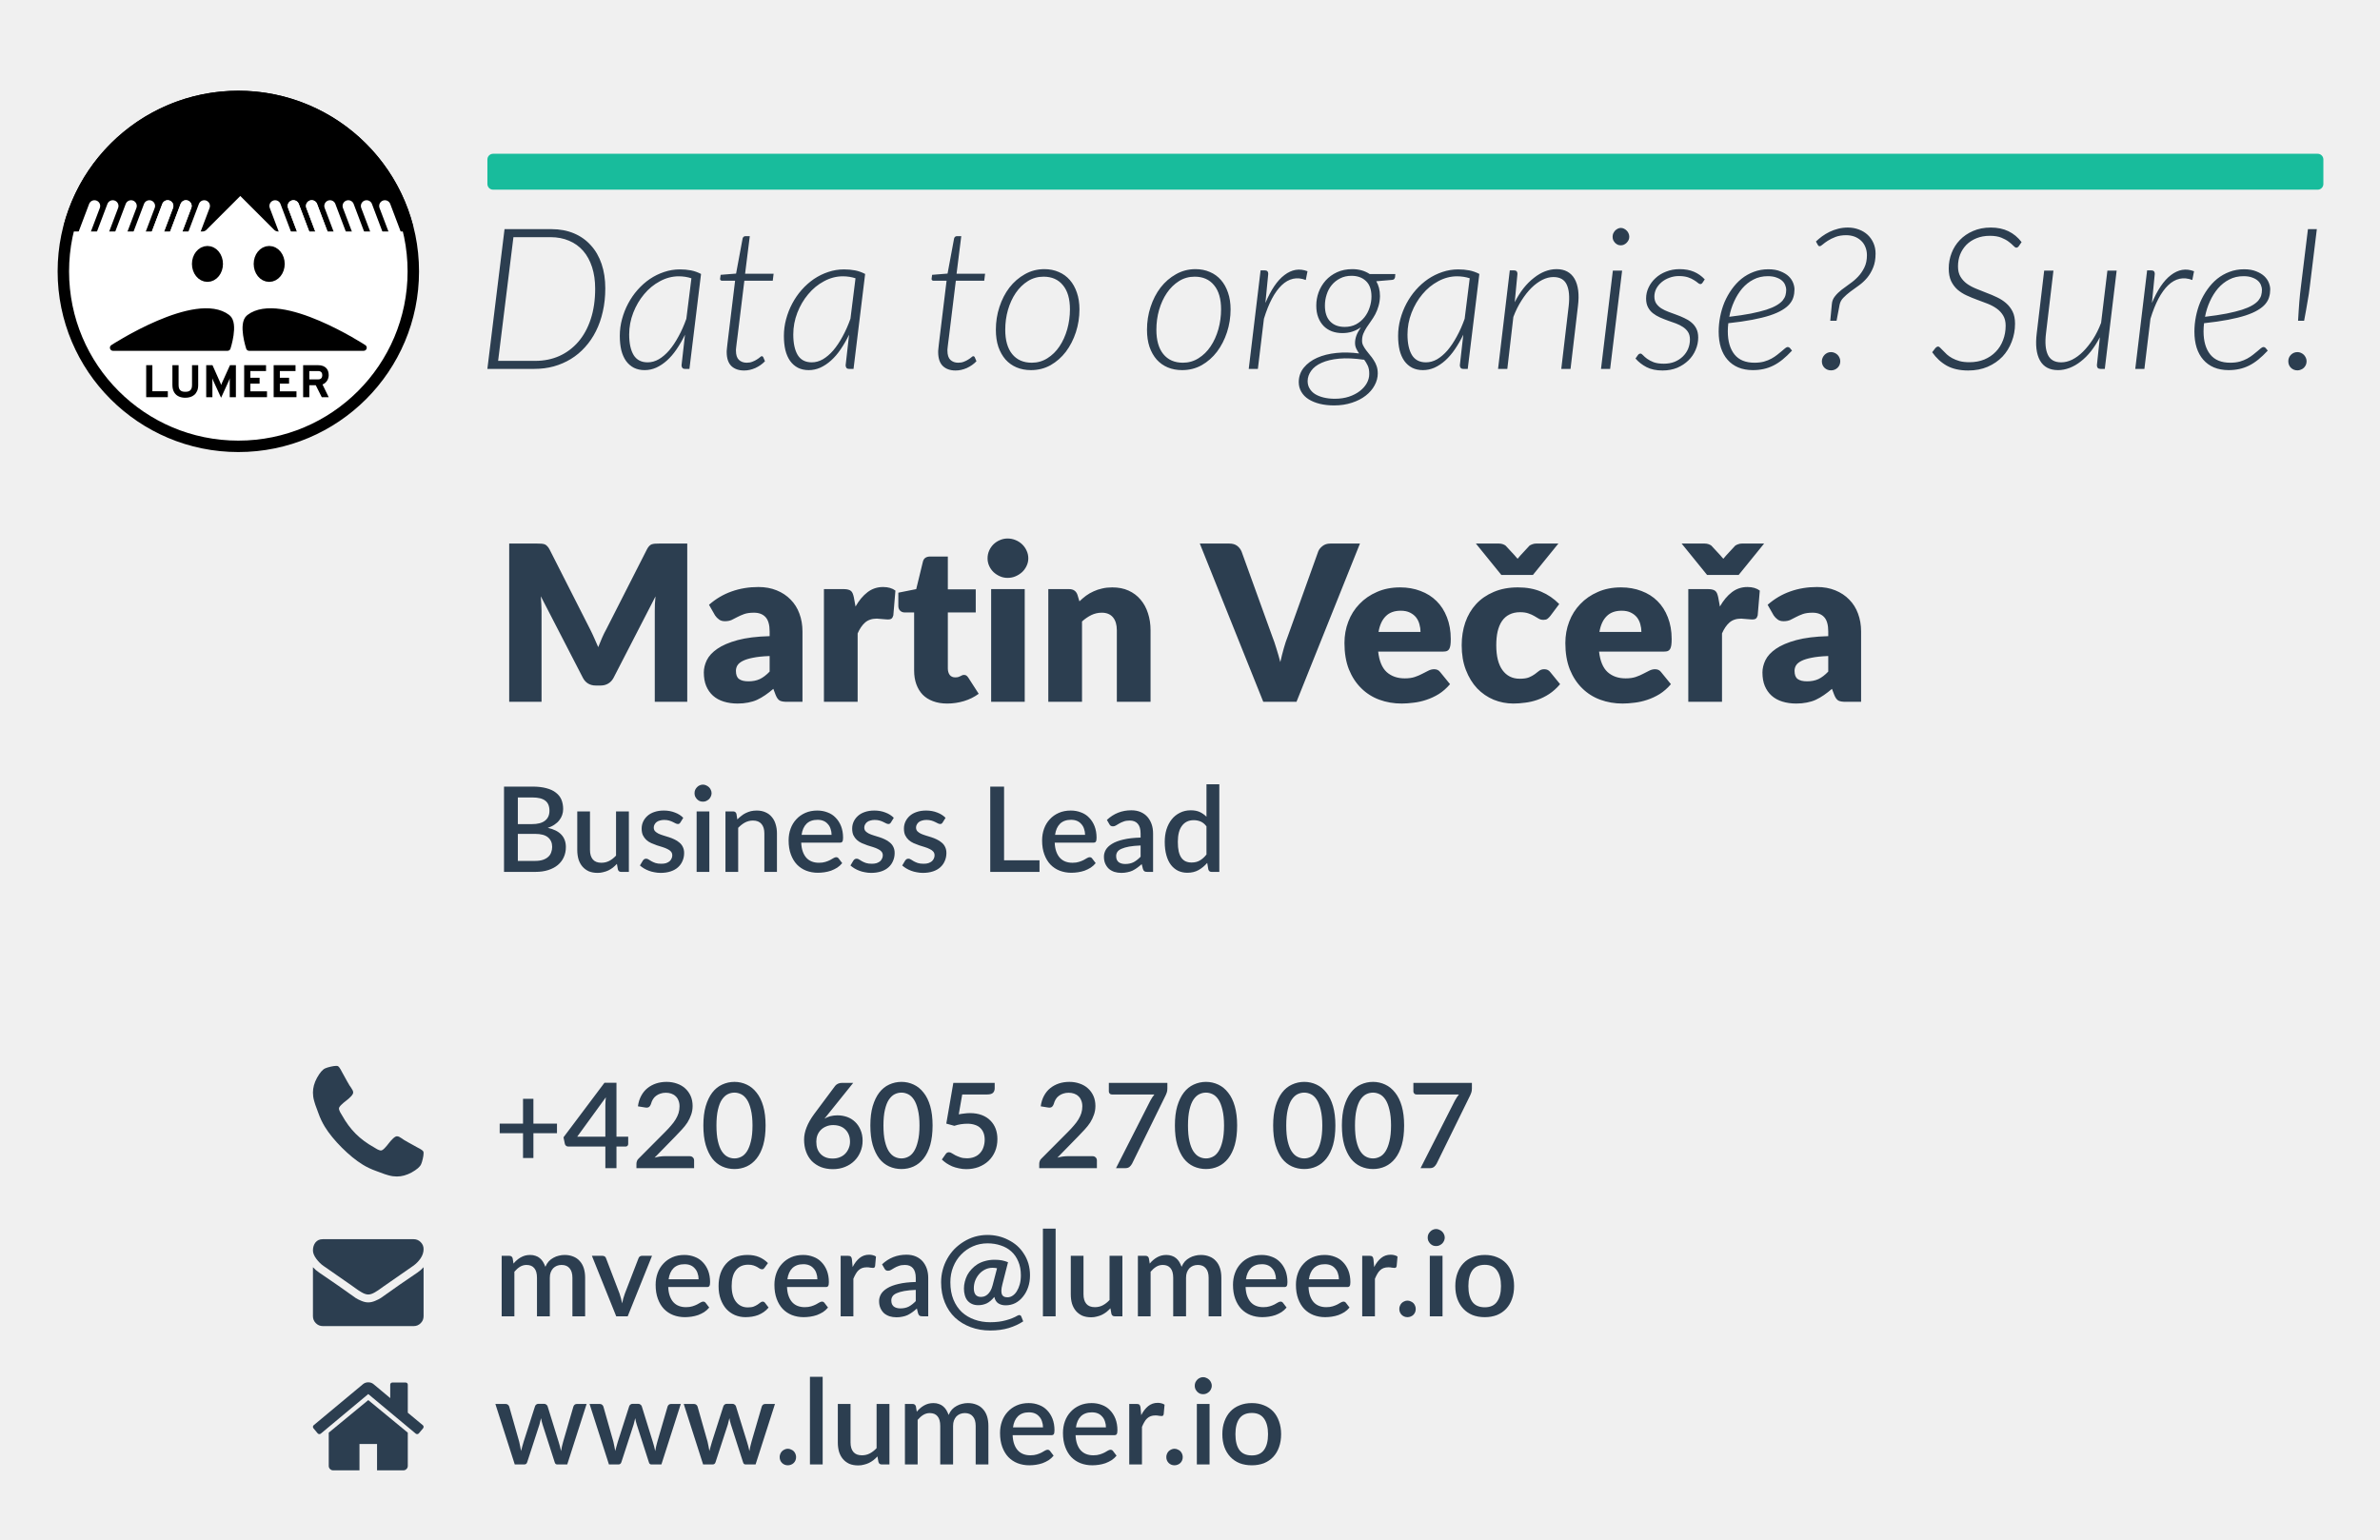
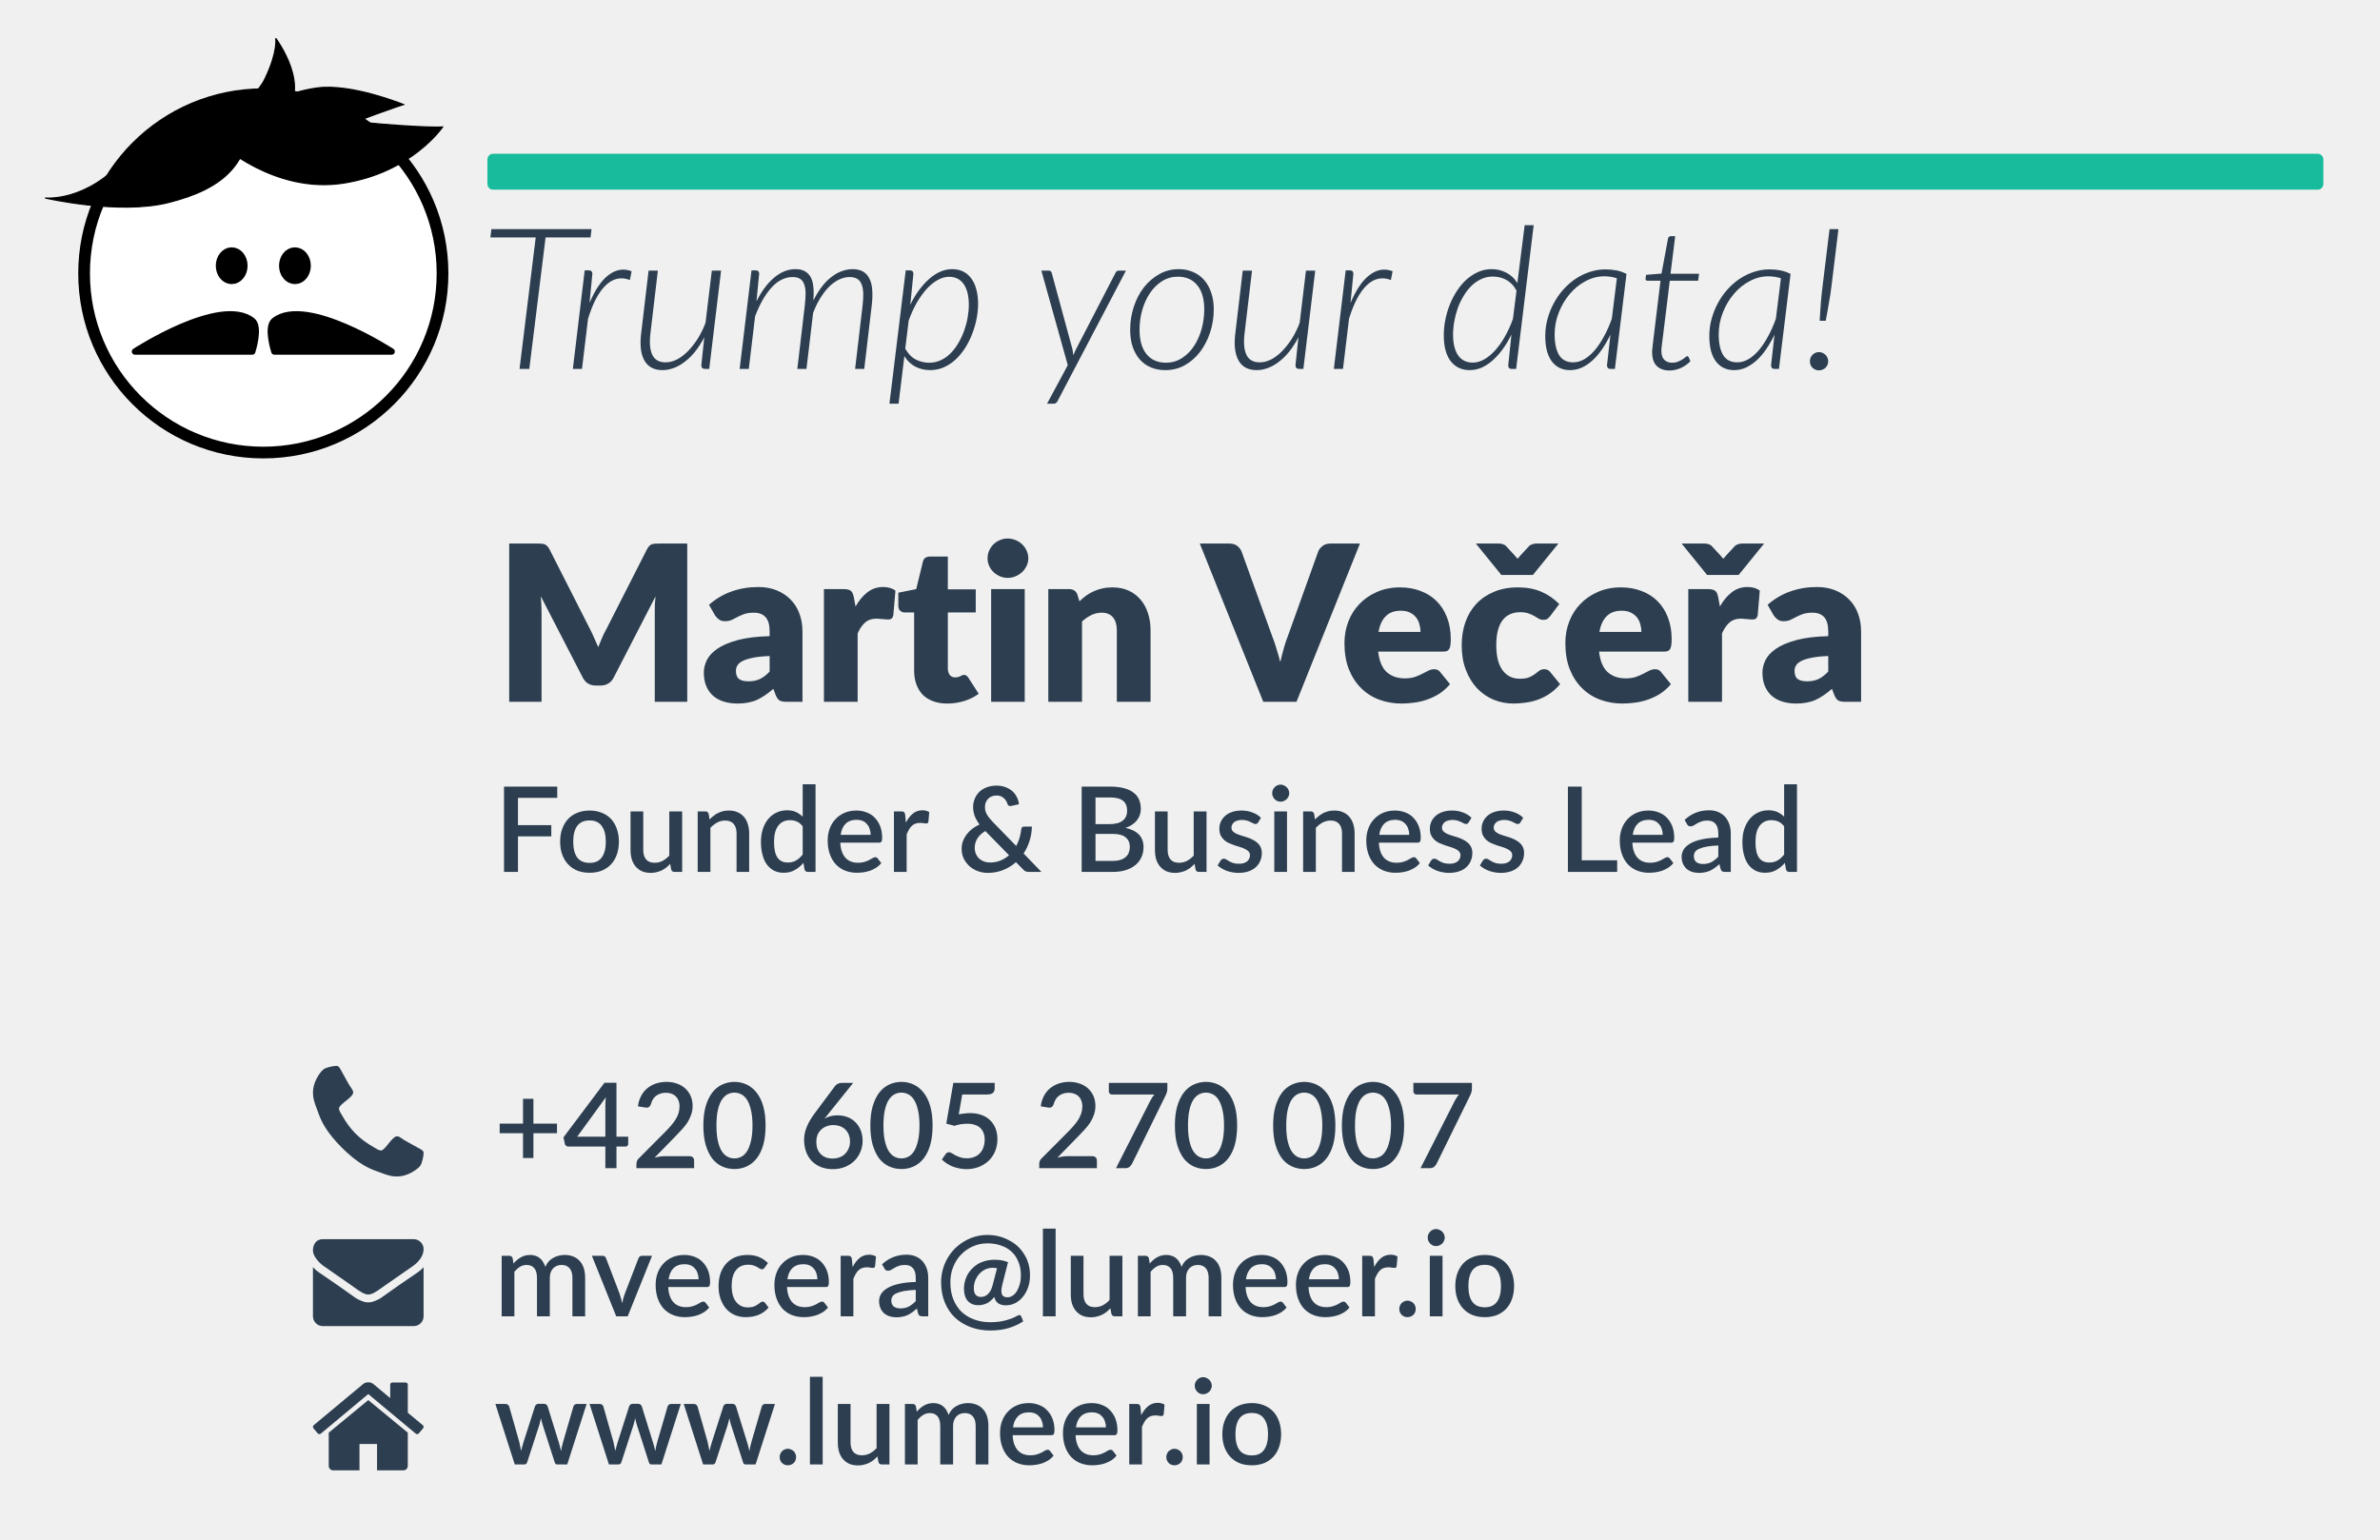
<svg xmlns="http://www.w3.org/2000/svg" width="85mm" height="55mm" viewBox="0 0 301.181 194.882" id="svg2" version="1.1">
  <defs id="defs4">
    <path d="m 290.539,-503.566 a 179.449,179.449 0 0 1 167.57,17.612 179.449,179.449 0 0 1 79.103,148.77 l -179.449,0 z" transform="scale(1,-1)" id="circle5539-6" style="fill:none;fill-opacity:1;stroke:none;stroke-width:11.726;stroke-linecap:round;stroke-linejoin:round;stroke-miterlimit:4;stroke-dasharray:none;stroke-opacity:1" />
    <path d="M 192.922,303.418 A 169.086,169.086 0 0 1 376.735,173.151 169.086,169.086 0 0 1 526.826,341.167 l -169.086,0 z" id="path4188" style="opacity:1;fill:none;stroke:none;stroke-width:5.772;stroke-miterlimit:4;stroke-dasharray:none;stroke-dashoffset:0;stroke-opacity:1" />
  </defs>
  <g id="layer1" transform="translate(0,-857.4803)">
-     <g id="g5705" transform="matrix(0.1446908,0,0,0.1446908,23.37951,756.537)">
-       <g id="g4499" transform="translate(-505.1884,772.163)">
-         <circle style="fill:#ffffff;fill-opacity:1;stroke:#000000;stroke-width:10;stroke-linecap:round;stroke-linejoin:round;stroke-miterlimit:4;stroke-dasharray:none;stroke-opacity:1" id="circle4501" cx="552.047" cy="162.898" r="153.038" />
-         <path style="fill:#000000;fill-opacity:1;stroke:#000000;stroke-width:10;stroke-linecap:round;stroke-linejoin:round;stroke-miterlimit:4;stroke-dasharray:none;stroke-opacity:1" d="m 551.982,9.859 a 153.038,153.038 0 0 0 -147.562,113.137 l 116.193,0 33.154,-33.154 33.154,33.154 112.754,0 A 153.038,153.038 0 0 0 551.982,9.859 Z" id="path4503" />
-         <g id="g4505" transform="translate(267.9044,-296)">
-           <ellipse ry="10.714" rx="8.571" cy="452.362" cx="257.143" id="ellipse4507" style="fill:#000000;fill-opacity:1;stroke:#000000;stroke-width:10;stroke-linecap:round;stroke-linejoin:round;stroke-miterlimit:4;stroke-dasharray:none;stroke-opacity:1" />
-           <ellipse style="fill:#000000;fill-opacity:1;stroke:#000000;stroke-width:10;stroke-linecap:round;stroke-linejoin:round;stroke-miterlimit:4;stroke-dasharray:none;stroke-opacity:1" id="ellipse4509" cx="311.143" cy="452.362" rx="8.571" ry="10.714" />
-         </g>
-         <g id="g4511" transform="translate(376.9446,-92.42857)" style="fill:#ffffff;fill-opacity:1;stroke:#ffffff;stroke-opacity:1">
-           <path id="path4513" d="m 39.286,224.505 10,-26.429" style="fill:#ffffff;fill-opacity:1;fill-rule:evenodd;stroke:#ffffff;stroke-width:10;stroke-linecap:round;stroke-linejoin:round;stroke-miterlimit:4;stroke-dasharray:none;stroke-opacity:1" />
-           <path style="fill:#ffffff;fill-opacity:1;fill-rule:evenodd;stroke:#ffffff;stroke-width:10;stroke-linecap:round;stroke-linejoin:round;stroke-miterlimit:4;stroke-dasharray:none;stroke-opacity:1" d="m 55.286,224.505 10,-26.429" id="path4515" />
-           <path id="path4517" d="m 71.286,224.505 10,-26.429" style="fill:#ffffff;fill-opacity:1;fill-rule:evenodd;stroke:#ffffff;stroke-width:10;stroke-linecap:round;stroke-linejoin:round;stroke-miterlimit:4;stroke-dasharray:none;stroke-opacity:1" />
-         </g>
-         <g style="fill:#ffffff;fill-opacity:1;stroke:#ffffff;stroke-opacity:1" transform="translate(424.9446,-92.42857)" id="g4519">
-           <path style="fill:#ffffff;fill-opacity:1;fill-rule:evenodd;stroke:#ffffff;stroke-width:10;stroke-linecap:round;stroke-linejoin:round;stroke-miterlimit:4;stroke-dasharray:none;stroke-opacity:1" d="m 39.286,224.505 10,-26.429" id="path4521" />
-           <path id="path4523" d="m 55.286,224.505 10,-26.429" style="fill:#ffffff;fill-opacity:1;fill-rule:evenodd;stroke:#ffffff;stroke-width:10;stroke-linecap:round;stroke-linejoin:round;stroke-miterlimit:4;stroke-dasharray:none;stroke-opacity:1" />
-           <path style="fill:#ffffff;fill-opacity:1;fill-rule:evenodd;stroke:#ffffff;stroke-width:10;stroke-linecap:round;stroke-linejoin:round;stroke-miterlimit:4;stroke-dasharray:none;stroke-opacity:1" d="m 71.286,224.505 10,-26.429" id="path4525" />
-         </g>
-         <g id="g4527" transform="translate(440.9446,-92.42857)" style="fill:#ffffff;fill-opacity:1;stroke:#ffffff;stroke-opacity:1">
-           <path id="path4529" d="m 39.286,224.505 10,-26.429" style="fill:#ffffff;fill-opacity:1;fill-rule:evenodd;stroke:#ffffff;stroke-width:10;stroke-linecap:round;stroke-linejoin:round;stroke-miterlimit:4;stroke-dasharray:none;stroke-opacity:1" />
-           <path style="fill:#ffffff;fill-opacity:1;fill-rule:evenodd;stroke:#ffffff;stroke-width:10;stroke-linecap:round;stroke-linejoin:round;stroke-miterlimit:4;stroke-dasharray:none;stroke-opacity:1" d="m 55.286,224.505 10,-26.429" id="path4531" />
-           <path id="path4533" d="m 71.286,224.505 10,-26.429" style="fill:#ffffff;fill-opacity:1;fill-rule:evenodd;stroke:#ffffff;stroke-width:10;stroke-linecap:round;stroke-linejoin:round;stroke-miterlimit:4;stroke-dasharray:none;stroke-opacity:1" />
-         </g>
-         <g style="fill:#ffffff;fill-opacity:1;stroke:#ffffff;stroke-opacity:1" transform="matrix(-1,0,0,1,729.516,-92.42857)" id="g4535">
-           <path style="fill:#ffffff;fill-opacity:1;fill-rule:evenodd;stroke:#ffffff;stroke-width:10;stroke-linecap:round;stroke-linejoin:round;stroke-miterlimit:4;stroke-dasharray:none;stroke-opacity:1" d="m 39.286,224.505 10,-26.429" id="path4537" />
-           <path id="path4539" d="m 55.286,224.505 10,-26.429" style="fill:#ffffff;fill-opacity:1;fill-rule:evenodd;stroke:#ffffff;stroke-width:10;stroke-linecap:round;stroke-linejoin:round;stroke-miterlimit:4;stroke-dasharray:none;stroke-opacity:1" />
-           <path style="fill:#ffffff;fill-opacity:1;fill-rule:evenodd;stroke:#ffffff;stroke-width:10;stroke-linecap:round;stroke-linejoin:round;stroke-miterlimit:4;stroke-dasharray:none;stroke-opacity:1" d="m 71.286,224.505 10,-26.429" id="path4541" />
-         </g>
-         <g id="g4543" transform="matrix(-1,0,0,1,681.516,-92.42857)" style="fill:#ffffff;fill-opacity:1;stroke:#ffffff;stroke-opacity:1">
-           <path id="path4545" d="m 39.286,224.505 10,-26.429" style="fill:#ffffff;fill-opacity:1;fill-rule:evenodd;stroke:#ffffff;stroke-width:10;stroke-linecap:round;stroke-linejoin:round;stroke-miterlimit:4;stroke-dasharray:none;stroke-opacity:1" />
-           <path style="fill:#ffffff;fill-opacity:1;fill-rule:evenodd;stroke:#ffffff;stroke-width:10;stroke-linecap:round;stroke-linejoin:round;stroke-miterlimit:4;stroke-dasharray:none;stroke-opacity:1" d="m 55.286,224.505 10,-26.429" id="path4547" />
-           <path id="path4549" d="m 71.286,224.505 10,-26.429" style="fill:#ffffff;fill-opacity:1;fill-rule:evenodd;stroke:#ffffff;stroke-width:10;stroke-linecap:round;stroke-linejoin:round;stroke-miterlimit:4;stroke-dasharray:none;stroke-opacity:1" />
-         </g>
-         <g style="fill:#ffffff;fill-opacity:1;stroke:#ffffff;stroke-opacity:1" transform="matrix(-1,0,0,1,665.516,-92.42857)" id="g4551">
-           <path style="fill:#ffffff;fill-opacity:1;fill-rule:evenodd;stroke:#ffffff;stroke-width:10;stroke-linecap:round;stroke-linejoin:round;stroke-miterlimit:4;stroke-dasharray:none;stroke-opacity:1" d="m 39.286,224.505 10,-26.429" id="path4553" />
-           <path id="path4555" d="m 55.286,224.505 10,-26.429" style="fill:#ffffff;fill-opacity:1;fill-rule:evenodd;stroke:#ffffff;stroke-width:10;stroke-linecap:round;stroke-linejoin:round;stroke-miterlimit:4;stroke-dasharray:none;stroke-opacity:1" />
-           <path style="fill:#ffffff;fill-opacity:1;fill-rule:evenodd;stroke:#ffffff;stroke-width:10;stroke-linecap:round;stroke-linejoin:round;stroke-miterlimit:4;stroke-dasharray:none;stroke-opacity:1" d="m 71.286,224.505 10,-26.429" id="path4557" />
-         </g>
-         <g transform="translate(166.5111,144)" style="font-style:normal;font-weight:normal;font-size:40px;line-height:125%;font-family:sans-serif;letter-spacing:0px;word-spacing:0px;fill:#000000;fill-opacity:1;stroke:none;stroke-width:5;stroke-linecap:butt;stroke-linejoin:miter;stroke-miterlimit:4;stroke-dasharray:none;stroke-opacity:1" id="flowRoot4559">
-           <path d="m 304.95,128.944 0,-28.008 5.41,0 0,22.812 13.516,0 0,5.195 -18.926,0 z" style="font-style:normal;font-variant:normal;font-weight:bold;font-stretch:normal;font-family:Overpass;-inkscape-font-specification:'Overpass Bold';text-align:center;text-anchor:middle;stroke-width:5;stroke-miterlimit:4;stroke-dasharray:none" id="path8021" />
-           <path d="m 339.169,129.433 q -1.426,0 -2.832,-0.254 -1.387,-0.234 -2.637,-0.781 -1.25,-0.547 -2.324,-1.406 -1.055,-0.879 -1.836,-2.129 -0.781,-1.25 -1.23,-2.891 -0.43,-1.641 -0.43,-3.75 l 0,-17.285 5.41,0 0,17.285 q 0,1.738 0.391,2.91 0.41,1.152 1.172,1.836 0.762,0.684 1.855,0.977 1.094,0.273 2.461,0.273 1.348,0 2.422,-0.273 1.094,-0.293 1.855,-0.977 0.781,-0.684 1.191,-1.836 0.41,-1.172 0.41,-2.91 l 0,-17.285 5.391,0 0,17.285 q 0,3.125 -0.938,5.273 -0.938,2.129 -2.52,3.457 -1.562,1.309 -3.594,1.895 -2.031,0.586 -4.219,0.586 z" style="font-style:normal;font-variant:normal;font-weight:bold;font-stretch:normal;font-family:Overpass;-inkscape-font-specification:'Overpass Bold';text-align:center;text-anchor:middle;stroke-width:5;stroke-miterlimit:4;stroke-dasharray:none" id="path8023" />
-           <path d="m 378.017,128.944 0,-14.395 q 0,-0.234 0,-0.547 0.019,-0.312 0.019,-0.625 0.019,-0.332 0.019,-0.605 0.019,-0.273 0.039,-0.43 -0.215,0.664 -0.43,1.191 -0.195,0.527 -0.41,1.016 l -6.797,14.883 -6.836,-14.883 q -0.215,-0.488 -0.43,-1.016 -0.195,-0.527 -0.41,-1.191 0.019,0.156 0.019,0.43 0.019,0.273 0.019,0.605 0.019,0.312 0.019,0.625 0.019,0.312 0.019,0.547 l 0,14.395 -5.41,0 0,-28.008 5.488,0 6.875,15.449 q 0.215,0.508 0.391,0.977 0.176,0.449 0.332,0.938 0.156,-0.488 0.332,-0.938 0.176,-0.469 0.391,-0.977 l 6.992,-15.449 5.156,0 0,28.008 -5.391,0 z" style="font-style:normal;font-variant:normal;font-weight:bold;font-stretch:normal;font-family:Overpass;-inkscape-font-specification:'Overpass Bold';text-align:center;text-anchor:middle;stroke-width:5;stroke-miterlimit:4;stroke-dasharray:none" id="path8025" />
-           <path d="m 390.653,128.944 0,-28.008 19.121,0 0,5.137 -13.711,0 0,5.879 8.066,0 0,5.117 -8.066,0 0,6.758 14.551,0 0,5.117 -19.961,0 z" style="font-style:normal;font-variant:normal;font-weight:bold;font-stretch:normal;font-family:Overpass;-inkscape-font-specification:'Overpass Bold';text-align:center;text-anchor:middle;stroke-width:5;stroke-miterlimit:4;stroke-dasharray:none" id="path8027" />
-           <path d="m 416.435,128.944 0,-28.008 19.121,0 0,5.137 -13.711,0 0,5.879 8.066,0 0,5.117 -8.066,0 0,6.758 14.551,0 0,5.117 -19.961,0 z" style="font-style:normal;font-variant:normal;font-weight:bold;font-stretch:normal;font-family:Overpass;-inkscape-font-specification:'Overpass Bold';text-align:center;text-anchor:middle;stroke-width:5;stroke-miterlimit:4;stroke-dasharray:none" id="path8029" />
-           <path d="m 442.216,128.944 0,-28.008 13.008,0 q 2.656,0 4.434,0.742 1.797,0.723 2.891,1.934 1.094,1.211 1.562,2.793 0.469,1.582 0.469,3.301 0,1.191 -0.352,2.422 -0.332,1.211 -1.016,2.305 -0.684,1.094 -1.699,1.992 -1.016,0.879 -2.363,1.367 l 5.43,11.152 -6.074,0 -5.234,-10.449 -5.645,0 0,10.449 -5.41,0 z m 13.086,-15.566 q 1.035,0 1.738,-0.293 0.703,-0.312 1.133,-0.82 0.43,-0.508 0.605,-1.172 0.195,-0.664 0.195,-1.387 0,-0.664 -0.176,-1.309 -0.156,-0.664 -0.566,-1.172 -0.41,-0.527 -1.133,-0.84 -0.703,-0.312 -1.797,-0.312 l -7.676,0 0,7.305 7.676,0 z" style="font-style:normal;font-variant:normal;font-weight:bold;font-stretch:normal;font-family:Overpass;-inkscape-font-specification:'Overpass Bold';text-align:center;text-anchor:middle;stroke-width:5;stroke-miterlimit:4;stroke-dasharray:none" id="path8031" />
-         </g>
-         <g transform="translate(-108.5925,-182)" id="g4567">
-           <path id="path4569" d="m 670.088,411.658 100.153,0 c 0,0 -72.712,-47.428 -100.075,-26.414 -6.983,5.363 -0.078,26.414 -0.078,26.414 z" style="fill:#000000;fill-opacity:1;fill-rule:evenodd;stroke:#000000;stroke-width:5.418;stroke-linecap:round;stroke-linejoin:round;stroke-miterlimit:4;stroke-dasharray:none;stroke-opacity:1" />
-           <path style="fill:#000000;fill-opacity:1;fill-rule:evenodd;stroke:#000000;stroke-width:5.418;stroke-linecap:round;stroke-linejoin:round;stroke-miterlimit:4;stroke-dasharray:none;stroke-opacity:1" d="m 651.191,411.658 -100.153,0 c 0,0 72.712,-47.428 100.075,-26.414 6.983,5.363 0.078,26.414 0.078,26.414 z" id="path4571" />
-         </g>
-       </g>
-       <path style="opacity:1;fill:none;stroke:none;stroke-width:5.772;stroke-miterlimit:4;stroke-dasharray:none;stroke-dashoffset:0;stroke-opacity:1" id="path4585" d="M -117.981,901.295 A 169.086,169.086 0 0 1 65.832,771.028 169.086,169.086 0 0 1 215.923,939.044 l -169.086,0 z" />
-       <path style="fill:none;fill-opacity:1;stroke:none;stroke-width:11.726;stroke-linecap:round;stroke-linejoin:round;stroke-miterlimit:4;stroke-dasharray:none;stroke-opacity:1" id="path4587" transform="scale(1,-1)" d="m -20.364,-1101.443 a 179.449,179.449 0 0 1 167.57,17.612 179.449,179.449 0 0 1 79.103,148.77 l -179.449,0 z" />
-     </g>
    <g id="g5752" transform="translate(0,9.00001)">
      <rect ry="0.721" y="867.943" x="61.68" height="4.546" width="232.335" id="rect5746" style="opacity:1;fill:#18bc9c;fill-opacity:1;stroke:none;stroke-width:2.68;stroke-miterlimit:4;stroke-dasharray:none;stroke-dashoffset:0;stroke-opacity:1" />
-       <text id="text5748" y="895.171" x="60.13" style="font-style:normal;font-weight:normal;font-size:25px;line-height:125%;font-family:sans-serif;letter-spacing:0px;word-spacing:0px;fill:#2c3e50;fill-opacity:1;stroke:none;stroke-width:1px;stroke-linecap:butt;stroke-linejoin:miter;stroke-opacity:1;" xml:space="preserve">
-         <tspan style="font-style:italic;font-variant:normal;font-weight:300;font-stretch:normal;font-size:25px;font-family:Lato;-inkscape-font-specification:'Lato Light Italic';fill:#2c3e50;fill-opacity:1;" y="895.171" x="60.13" id="tspan5750">Data to organise? Sure!</tspan>
+       <text id="text5748" y="895.171" x="60.635" style="font-style:normal;font-weight:normal;font-size:25px;line-height:125%;font-family:sans-serif;letter-spacing:0px;word-spacing:0px;fill:#2c3e50;fill-opacity:1;stroke:none;stroke-width:1px;stroke-linecap:butt;stroke-linejoin:miter;stroke-opacity:1" xml:space="preserve">
+         <tspan style="font-style:italic;font-variant:normal;font-weight:300;font-stretch:normal;font-size:25px;font-family:Lato;-inkscape-font-specification:'Lato Light Italic';fill:#2c3e50;fill-opacity:1" y="895.171" x="60.635" id="tspan5750">Trump your data!</tspan>
      </text>
    </g>
    <text xml:space="preserve" style="font-style:normal;font-weight:normal;font-size:40px;line-height:125%;font-family:sans-serif;letter-spacing:0px;word-spacing:0px;fill:#2c3e50;fill-opacity:1;stroke:none;stroke-width:1px;stroke-linecap:butt;stroke-linejoin:miter;stroke-opacity:1" x="62.501" y="946.316" id="text5757">
      <tspan id="tspan5759" x="62.501" y="946.316" style="font-style:normal;font-variant:normal;font-weight:900;font-stretch:normal;font-size:27.5px;font-family:Lato;-inkscape-font-specification:'Lato Heavy';fill:#2c3e50;fill-opacity:1">Martin Večeřa</tspan>
-       <tspan x="62.501" y="967.84" style="font-style:normal;font-variant:normal;font-weight:600;font-stretch:normal;font-size:15px;font-family:Lato;-inkscape-font-specification:'Lato Semi-Bold';fill:#2c3e50;fill-opacity:1" id="tspan5769">Business Lead</tspan>
+       <tspan x="62.501" y="967.84" style="font-style:normal;font-variant:normal;font-weight:600;font-stretch:normal;font-size:15px;font-family:Lato;-inkscape-font-specification:'Lato Semi-Bold';fill:#2c3e50;fill-opacity:1" id="tspan5769">Founder &amp; Business Lead</tspan>
      <tspan x="62.501" y="986.59" id="tspan5761" style="font-style:normal;font-variant:normal;font-weight:600;font-stretch:normal;font-size:15px;font-family:Lato;-inkscape-font-specification:'Lato Semi-Bold';fill:#2c3e50;fill-opacity:1" />
      <tspan x="62.501" y="1005.34" style="font-style:normal;font-variant:normal;font-weight:600;font-stretch:normal;font-size:15px;font-family:Lato;-inkscape-font-specification:'Lato Semi-Bold';fill:#2c3e50;fill-opacity:1" id="tspan8018">+420 605 270 007</tspan>
      <tspan x="62.501" y="1024.09" id="tspan5763" style="font-style:normal;font-variant:normal;font-weight:600;font-stretch:normal;font-size:15px;font-family:Lato;-inkscape-font-specification:'Lato Semi-Bold';fill:#2c3e50;fill-opacity:1">mvecera@lumeer.io</tspan>
      <tspan x="62.501" y="1042.84" style="font-style:normal;font-variant:normal;font-weight:600;font-stretch:normal;font-size:15px;font-family:Lato;-inkscape-font-specification:'Lato Semi-Bold';fill:#2c3e50;fill-opacity:1" id="tspan5767">www.lumeer.io</tspan>
    </text>
    <g transform="matrix(0.03482812,0,0,0.03482812,39.6022,992.394)" id="g5851" style="fill:#2c3e50;fill-opacity:1">
      <path d="m 401.129,311.475 c -1.137,-3.426 -8.371,-8.473 -21.697,-15.129 -3.61,-2.098 -8.754,-4.949 -15.41,-8.566 -6.662,-3.617 -12.709,-6.95 -18.13,-9.996 -5.432,-3.045 -10.521,-5.995 -15.276,-8.846 -0.76,-0.571 -3.139,-2.234 -7.136,-5 -4.001,-2.758 -7.375,-4.805 -10.14,-6.14 -2.759,-1.327 -5.473,-1.995 -8.138,-1.995 -3.806,0 -8.56,2.714 -14.268,8.135 -5.708,5.428 -10.944,11.324 -15.7,17.706 -4.757,6.379 -9.802,12.275 -15.126,17.7 -5.332,5.427 -9.713,8.138 -13.135,8.138 -1.718,0 -3.86,-0.479 -6.427,-1.424 -2.566,-0.951 -4.518,-1.766 -5.858,-2.423 -1.328,-0.671 -3.607,-1.999 -6.845,-4.004 -3.244,-1.999 -5.048,-3.094 -5.428,-3.285 -26.075,-14.469 -48.438,-31.029 -67.093,-49.676 -18.649,-18.658 -35.211,-41.019 -49.676,-67.097 -0.19,-0.381 -1.287,-2.19 -3.284,-5.424 -2,-3.237 -3.333,-5.518 -3.999,-6.854 -0.666,-1.331 -1.475,-3.283 -2.425,-5.852 -0.95,-2.569 -1.427,-4.709 -1.427,-6.424 0,-3.424 2.713,-7.804 8.138,-13.134 5.424,-5.327 11.326,-10.373 17.7,-15.128 6.379,-4.755 12.275,-9.991 17.701,-15.699 5.424,-5.711 8.136,-10.467 8.136,-14.273 0,-2.663 -0.666,-5.378 -1.997,-8.137 -1.332,-2.765 -3.378,-6.139 -6.139,-10.138 -2.762,-3.997 -4.427,-6.374 -4.999,-7.139 -2.852,-4.755 -5.799,-9.846 -8.848,-15.271 -3.049,-5.424 -6.377,-11.47 -9.995,-18.131 C 110.593,31.311 107.74,26.17 105.644,22.554 98.986,9.233 93.943,1.997 90.516,0.859 89.183,0.288 87.183,0 84.521,0 79.379,0 72.671,0.95 64.392,2.856 56.11,4.759 49.593,6.755 44.834,8.852 35.317,12.847 25.23,24.457 14.57,43.678 4.863,61.566 0.01,79.271 0.01,96.78 c 0,5.135 0.333,10.131 0.999,14.989 0.666,4.853 1.856,10.326 3.571,16.418 1.712,6.09 3.093,10.614 4.137,13.56 1.045,2.948 2.996,8.229 5.852,15.845 2.852,7.614 4.567,12.275 5.138,13.988 6.661,18.654 14.56,35.307 23.695,49.964 15.03,24.362 35.541,49.539 61.521,75.521 25.981,25.98 51.153,46.49 75.517,61.526 14.655,9.134 31.314,17.032 49.965,23.698 1.714,0.568 6.375,2.279 13.986,5.141 7.614,2.854 12.897,4.805 15.845,5.852 2.949,1.048 7.474,2.43 13.559,4.145 6.098,1.715 11.566,2.905 16.419,3.576 4.856,0.657 9.853,0.996 14.989,0.996 17.508,0 35.214,-4.856 53.105,-14.562 19.219,-10.656 30.826,-20.745 34.823,-30.269 2.102,-4.754 4.093,-11.273 5.996,-19.555 1.909,-8.278 2.857,-14.985 2.857,-20.126 0.006,-2.673 -0.281,-4.668 -0.855,-6.012 z" id="path5853" style="fill:#2c3e50;fill-opacity:1" />
    </g>
    <g transform="matrix(0.03253538,0,0,0.03253538,43.45719,974.6013)" id="g5855" />
    <g transform="matrix(0.03253538,0,0,0.03253538,43.45719,974.6013)" id="g5857" />
    <g transform="matrix(0.03253538,0,0,0.03253538,43.45719,974.6013)" id="g5859" />
    <g transform="matrix(0.03253538,0,0,0.03253538,43.45719,974.6013)" id="g5861" />
    <g transform="matrix(0.03253538,0,0,0.03253538,43.45719,974.6013)" id="g5863" />
    <g transform="matrix(0.03253538,0,0,0.03253538,43.45719,974.6013)" id="g5865" />
    <g transform="matrix(0.03253538,0,0,0.03253538,43.45719,974.6013)" id="g5867" />
    <g transform="matrix(0.03253538,0,0,0.03253538,43.45719,974.6013)" id="g5869" />
    <g transform="matrix(0.03253538,0,0,0.03253538,43.45719,974.6013)" id="g5871" />
    <g transform="matrix(0.03253538,0,0,0.03253538,43.45719,974.6013)" id="g5873" />
    <g transform="matrix(0.03253538,0,0,0.03253538,43.45719,974.6013)" id="g5875" />
    <g transform="matrix(0.03253538,0,0,0.03253538,43.45719,974.6013)" id="g5877" />
    <g transform="matrix(0.03253538,0,0,0.03253538,43.45719,974.6013)" id="g5879" />
    <g transform="matrix(0.03253538,0,0,0.03253538,43.45719,974.6013)" id="g5881" />
    <g transform="matrix(0.03253538,0,0,0.03253538,43.45719,974.6013)" id="g5883" />
    <g transform="matrix(0.02736368,0,0,0.02736368,39.60256,1012.83)" id="g6578" style="fill:#2c3e50;fill-opacity:1">
      <g id="g6580" style="fill:#2c3e50;fill-opacity:1">
        <path d="m 49.106,178.729 c 6.472,4.567 25.981,18.131 58.528,40.685 32.548,22.554 57.482,39.92 74.803,52.099 1.903,1.335 5.946,4.237 12.131,8.71 6.186,4.476 11.326,8.093 15.416,10.852 4.093,2.758 9.041,5.852 14.849,9.277 5.806,3.422 11.279,5.996 16.418,7.7 5.14,1.718 9.898,2.569 14.275,2.569 l 0.287,0 0.288,0 c 4.377,0 9.137,-0.852 14.277,-2.569 5.137,-1.704 10.615,-4.281 16.416,-7.7 5.804,-3.429 10.752,-6.52 14.845,-9.277 4.093,-2.759 9.229,-6.376 15.417,-10.852 6.184,-4.477 10.232,-7.375 12.135,-8.71 17.508,-12.179 62.051,-43.11 133.615,-92.79 13.894,-9.703 25.502,-21.411 34.827,-35.116 9.332,-13.699 13.993,-28.07 13.993,-43.105 0,-12.564 -4.523,-23.319 -13.565,-32.264 C 489.02,59.291 478.312,54.82 465.944,54.82 l -420.265,0 C 31.024,54.82 19.746,59.768 11.847,69.664 3.949,79.562 0,91.934 0,106.779 c 0,11.991 5.236,24.985 15.703,38.974 10.466,13.99 21.604,24.983 33.403,32.976 z" id="path6582" style="fill:#2c3e50;fill-opacity:1" />
        <path d="m 483.072,209.275 c -62.424,42.251 -109.824,75.087 -142.177,98.501 -10.849,7.991 -19.65,14.229 -26.409,18.699 -6.759,4.473 -15.748,9.041 -26.98,13.702 -11.228,4.668 -21.692,6.995 -31.401,6.995 l -0.291,0 -0.287,0 c -9.707,0 -20.177,-2.327 -31.405,-6.995 -11.228,-4.661 -20.223,-9.229 -26.98,-13.702 -6.755,-4.47 -15.559,-10.708 -26.407,-18.699 C 145.038,288.934 97.74,256.096 28.839,209.275 17.987,202.047 8.375,193.762 0,184.437 l 0,226.685 c 0,12.57 4.471,23.319 13.418,32.265 8.945,8.949 19.701,13.422 32.264,13.422 l 420.266,0 c 12.56,0 23.315,-4.473 32.261,-13.422 8.949,-8.949 13.418,-19.694 13.418,-32.265 l 0,-226.685 c -8.186,9.132 -17.7,17.417 -28.555,24.838 z" id="path6584" style="fill:#2c3e50;fill-opacity:1" />
      </g>
    </g>
    <g transform="matrix(0.02760352,0,0,0.02760352,41.67643,997.8418)" id="g6586" />
    <g transform="matrix(0.02760352,0,0,0.02760352,41.67643,997.8418)" id="g6588" />
    <g transform="matrix(0.02760352,0,0,0.02760352,41.67643,997.8418)" id="g6590" />
    <g transform="matrix(0.02760352,0,0,0.02760352,41.67643,997.8418)" id="g6592" />
    <g transform="matrix(0.02760352,0,0,0.02760352,41.67643,997.8418)" id="g6594" />
    <g transform="matrix(0.02760352,0,0,0.02760352,41.67643,997.8418)" id="g6596" />
    <g transform="matrix(0.02760352,0,0,0.02760352,41.67643,997.8418)" id="g6598" />
    <g transform="matrix(0.02760352,0,0,0.02760352,41.67643,997.8418)" id="g6600" />
    <g transform="matrix(0.02760352,0,0,0.02760352,41.67643,997.8418)" id="g6602" />
    <g transform="matrix(0.02760352,0,0,0.02760352,41.67643,997.8418)" id="g6604" />
    <g transform="matrix(0.02760352,0,0,0.02760352,41.67643,997.8418)" id="g6606" />
    <g transform="matrix(0.02760352,0,0,0.02760352,41.67643,997.8418)" id="g6608" />
    <g transform="matrix(0.02760352,0,0,0.02760352,41.67643,997.8418)" id="g6610" />
    <g transform="matrix(0.02760352,0,0,0.02760352,41.67643,997.8418)" id="g6612" />
    <g transform="matrix(0.02760352,0,0,0.02760352,41.67643,997.8418)" id="g6614" />
    <g transform="matrix(0.03041511,0,0,0.03041511,39.60257,1031.017)" id="g7315" style="fill:#2c3e50;fill-opacity:1">
      <g id="g7317" style="fill:#2c3e50;fill-opacity:1">
        <path d="M 230.149,120.939 65.986,256.274 c 0,0.191 -0.048,0.472 -0.144,0.855 -0.094,0.38 -0.144,0.656 -0.144,0.852 l 0,137.041 c 0,4.948 1.809,9.236 5.426,12.847 3.616,3.613 7.898,5.431 12.847,5.431 l 109.63,0 0,-109.636 73.097,0 0,109.64 109.629,0 c 4.948,0 9.236,-1.814 12.847,-5.435 3.617,-3.607 5.432,-7.898 5.432,-12.847 l 0,-137.041 c 0,-0.76 -0.104,-1.334 -0.288,-1.707 L 230.149,120.939 Z" id="path7319" style="fill:#2c3e50;fill-opacity:1" />
        <path d="m 457.122,225.438 -62.522,-51.962 0,-116.487 c 0,-2.663 -0.856,-4.853 -2.574,-6.567 -1.704,-1.712 -3.894,-2.568 -6.563,-2.568 l -54.816,0 c -2.666,0 -4.855,0.856 -6.57,2.568 -1.711,1.714 -2.566,3.905 -2.566,6.567 l 0,55.673 -69.662,-58.245 c -6.084,-4.949 -13.318,-7.423 -21.694,-7.423 -8.375,0 -15.608,2.474 -21.698,7.423 L 3.172,225.438 c -1.903,1.52 -2.946,3.566 -3.14,6.136 -0.193,2.568 0.472,4.811 1.997,6.713 l 17.701,21.128 c 1.525,1.712 3.521,2.759 5.996,3.142 2.285,0.192 4.57,-0.476 6.855,-1.998 L 230.149,95.817 427.719,260.558 c 1.526,1.328 3.521,1.991 5.996,1.991 l 0.858,0 c 2.471,-0.376 4.463,-1.43 5.996,-3.138 l 17.703,-21.125 c 1.522,-1.906 2.189,-4.145 1.991,-6.716 -0.195,-2.563 -1.242,-4.609 -3.141,-6.132 z" id="path7321" style="fill:#2c3e50;fill-opacity:1" />
      </g>
    </g>
    <g transform="matrix(0.03041511,0,0,0.03041511,5.721851,1032.028)" id="g7323" />
    <g transform="matrix(0.03041511,0,0,0.03041511,5.721851,1032.028)" id="g7325" />
    <g transform="matrix(0.03041511,0,0,0.03041511,5.721851,1032.028)" id="g7327" />
    <g transform="matrix(0.03041511,0,0,0.03041511,5.721851,1032.028)" id="g7329" />
    <g transform="matrix(0.03041511,0,0,0.03041511,5.721851,1032.028)" id="g7331" />
    <g transform="matrix(0.03041511,0,0,0.03041511,5.721851,1032.028)" id="g7333" />
    <g transform="matrix(0.03041511,0,0,0.03041511,5.721851,1032.028)" id="g7335" />
    <g transform="matrix(0.03041511,0,0,0.03041511,5.721851,1032.028)" id="g7337" />
    <g transform="matrix(0.03041511,0,0,0.03041511,5.721851,1032.028)" id="g7339" />
    <g transform="matrix(0.03041511,0,0,0.03041511,5.721851,1032.028)" id="g7341" />
    <g transform="matrix(0.03041511,0,0,0.03041511,5.721851,1032.028)" id="g7343" />
    <g transform="matrix(0.03041511,0,0,0.03041511,5.721851,1032.028)" id="g7345" />
    <g transform="matrix(0.03041511,0,0,0.03041511,5.721851,1032.028)" id="g7347" />
    <g transform="matrix(0.03041511,0,0,0.03041511,5.721851,1032.028)" id="g7349" />
    <g transform="matrix(0.03041511,0,0,0.03041511,5.721851,1032.028)" id="g7351" />
+     <g id="g4582" transform="matrix(0.148195,0,0,0.148195,-107.7674,700.2698)">
+       <path style="fill:#ffffff;fill-opacity:1;stroke:#000000;stroke-width:10;stroke-linecap:round;stroke-linejoin:round;stroke-miterlimit:4;stroke-dasharray:none;stroke-opacity:1" d="M 1105.085,1294.326 A 153.038,153.038 0 0 1 952.047,1447.364 153.038,153.038 0 0 1 799.009,1294.326 153.038,153.038 0 0 1 952.047,1141.288 153.038,153.038 0 0 1 1105.085,1294.326 Z" id="circle4584" />
+       <g style="fill:#000000;fill-opacity:1;stroke:#000000;stroke-opacity:1" id="g4586" transform="translate(667.9044,835.4286)">
+         <path style="fill:#000000;fill-opacity:1;stroke:#000000;stroke-width:10;stroke-linecap:round;stroke-linejoin:round;stroke-miterlimit:4;stroke-dasharray:none;stroke-opacity:1" d="m 265.714,452.362 a 8.571,10.714 0 0 1 -8.571,10.714 8.571,10.714 0 0 1 -8.571,-10.714 8.571,10.714 0 0 1 8.571,-10.714 8.571,10.714 0 0 1 8.571,10.714 z" id="ellipse4588" />
+         <path style="fill:#000000;fill-opacity:1;stroke:#000000;stroke-width:10;stroke-linecap:round;stroke-linejoin:round;stroke-miterlimit:4;stroke-dasharray:none;stroke-opacity:1" d="m 319.714,452.362 a 8.571,10.714 0 0 1 -8.571,10.714 8.571,10.714 0 0 1 -8.571,-10.714 8.571,10.714 0 0 1 8.571,-10.714 8.571,10.714 0 0 1 8.571,10.714 z" id="ellipse4590" />
+       </g>
+       <g id="g4608" transform="translate(840.9446,1039)" style="fill:#ffffff;fill-opacity:1;stroke:#ffffff;stroke-opacity:1" />
+       <g style="fill:#000000;fill-opacity:1;stroke:#000000;stroke-opacity:1" transform="translate(291.4075,949.4286)" id="g4640">
+         <path id="path4642" d="m 670.088,411.658 100.153,0 c 0,0 -72.712,-47.428 -100.075,-26.414 -6.983,5.363 -0.078,26.414 -0.078,26.414 z" style="fill:#000000;fill-opacity:1;fill-rule:evenodd;stroke:#000000;stroke-width:5.418;stroke-linecap:round;stroke-linejoin:round;stroke-miterlimit:4;stroke-dasharray:none;stroke-opacity:1" />
+         <path style="fill:#000000;fill-opacity:1;fill-rule:evenodd;stroke:#000000;stroke-width:5.418;stroke-linecap:round;stroke-linejoin:round;stroke-miterlimit:4;stroke-dasharray:none;stroke-opacity:1" d="m 651.191,411.658 -100.153,0 c 0,0 72.712,-47.428 100.075,-26.414 6.983,5.363 0.078,26.414 0.078,26.414 z" id="path4644" />
+       </g>
+       <g style="fill:#000000;fill-opacity:1;stroke:#000000;stroke-opacity:1" id="g4646" transform="translate(0,420)">
+         <path id="path4648" d="m 939.442,721.032 c 0,0 -71.721,16.162 -105.056,54.548 -33.335,38.386 -68.69,34.345 -68.69,34.345 0,0 62.854,14.61 105.424,3.867 45.406,-11.458 76.404,-33.162 68.323,-92.761 z" style="fill:#000000;fill-opacity:1;fill-rule:evenodd;stroke:#000000;stroke-width:1px;stroke-linecap:butt;stroke-linejoin:miter;stroke-opacity:1" />
+         <path id="path4650" d="m 914.188,737.195 c 0,0 28.284,-6.061 39.396,-29.294 11.112,-23.234 9.091,-34.345 9.091,-34.345 0,0 32.325,43.437 5.051,65.66 -27.274,22.223 -53.538,-2.02 -53.538,-2.02 z" style="fill:#000000;fill-opacity:1;fill-rule:evenodd;stroke:#000000;stroke-width:1px;stroke-linecap:butt;stroke-linejoin:miter;stroke-opacity:1" />
+         <path id="path4652" d="m 958.635,731.134 c 0,0 10.102,-11.112 39.396,-15.152 29.294,-4.041 73.741,14.142 73.741,14.142 0,0 -37.376,12.122 -67.68,26.264 -30.305,14.142 -45.457,-25.254 -45.457,-25.254 z" style="fill:#000000;fill-opacity:1;fill-rule:evenodd;stroke:#000000;stroke-width:1px;stroke-linecap:butt;stroke-linejoin:miter;stroke-opacity:1" />
+         <path id="path4654" d="m 943.482,729.113 c 0,0 38.386,11.112 91.924,16.162 53.538,5.051 69.701,4.041 69.701,4.041 0,0 -26.264,38.876 -84.853,47.967 -58.589,9.091 -105.056,-33.825 -105.056,-33.825 z" style="fill:#000000;fill-opacity:1;fill-rule:evenodd;stroke:#000000;stroke-width:1px;stroke-linecap:butt;stroke-linejoin:miter;stroke-opacity:1" />
+       </g>
+     </g>
  </g>
</svg>
